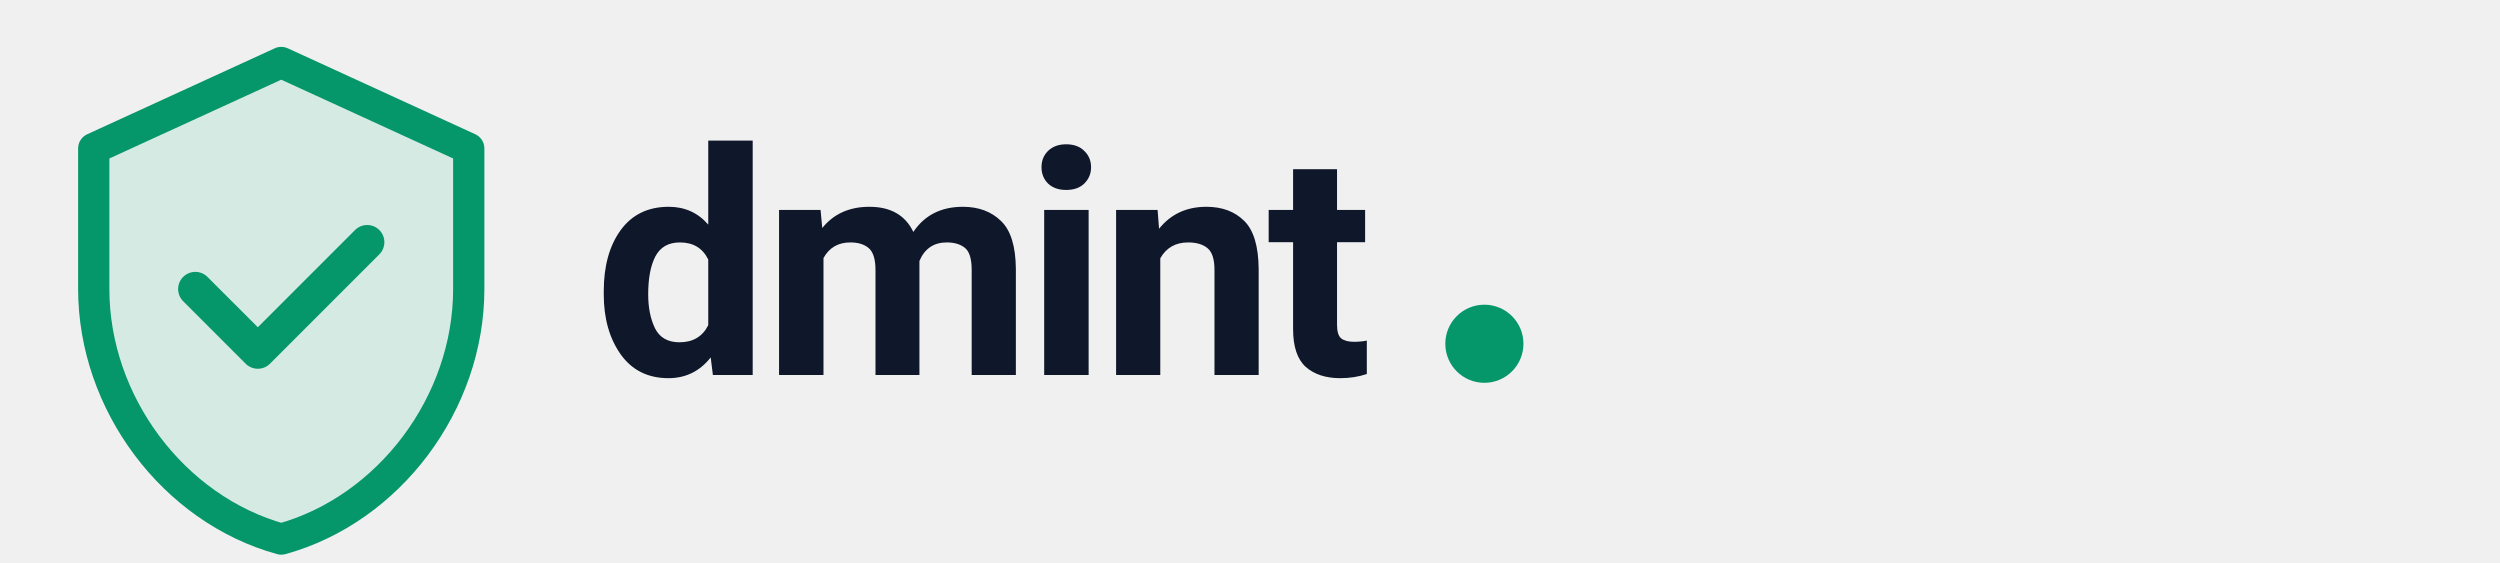
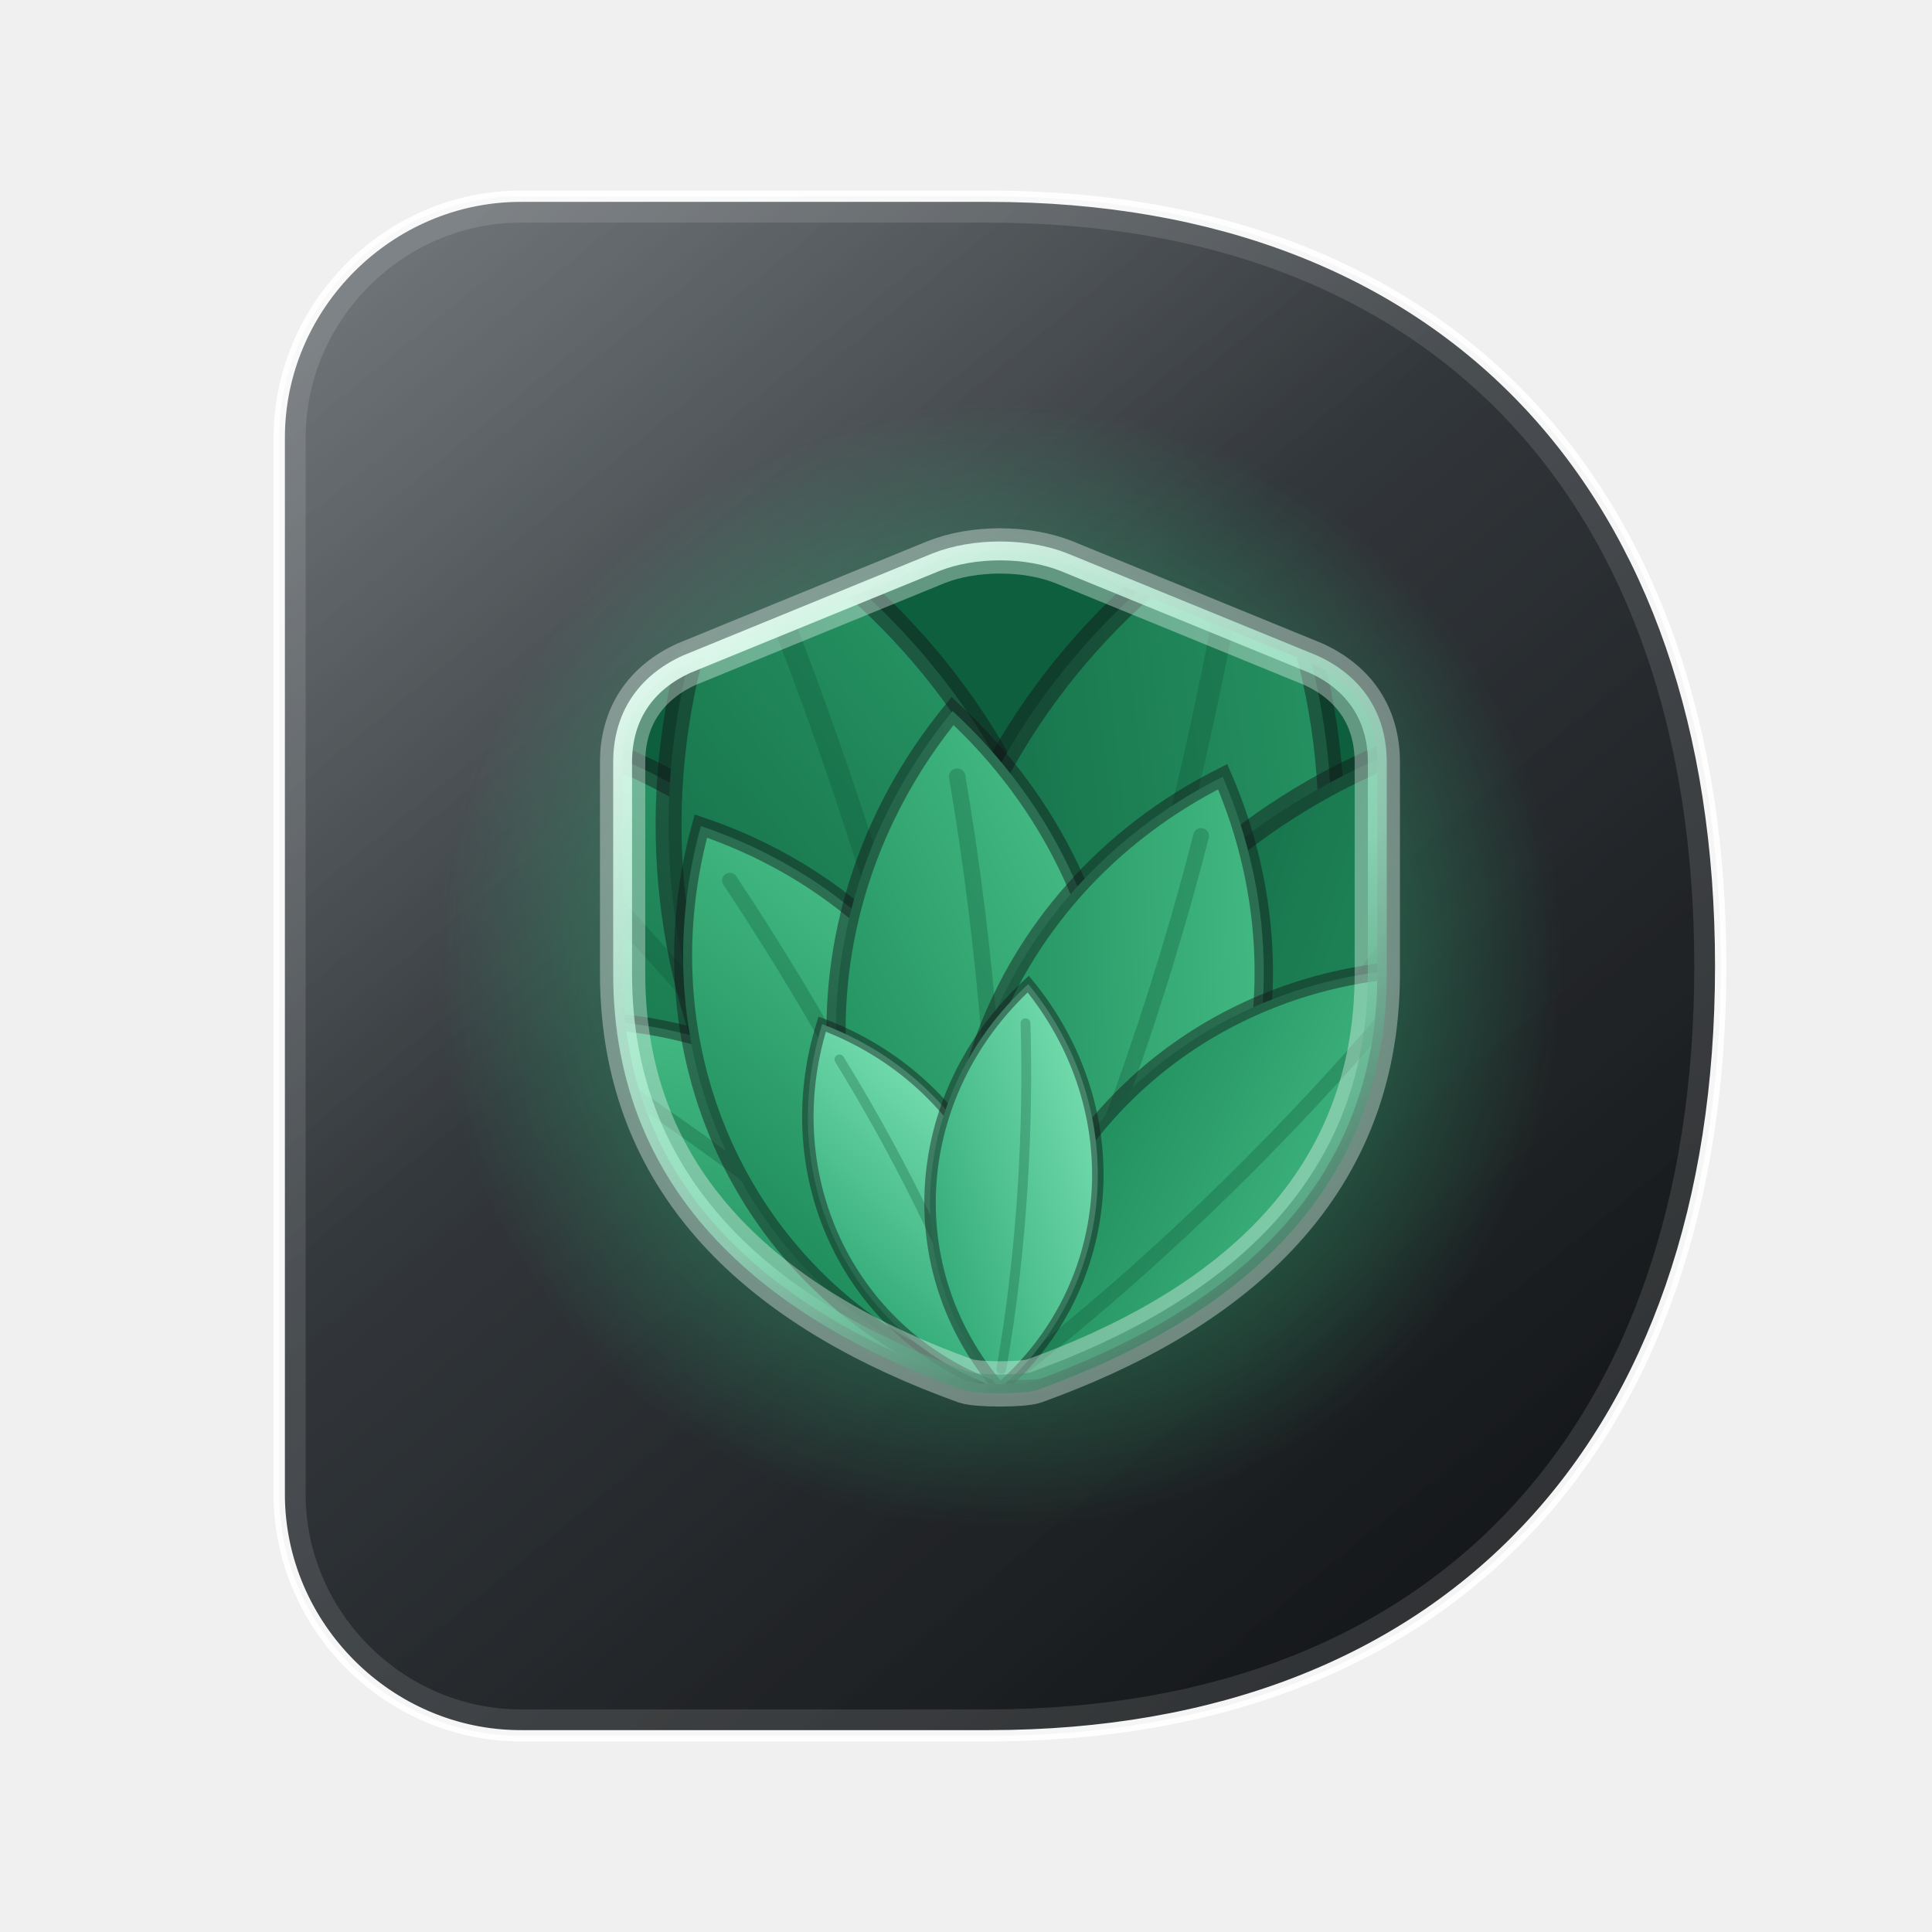
- <svg xmlns="http://www.w3.org/2000/svg" viewBox="0 0 160 36" fill="none">
-   <path d="M18 4L6 9.5V18.5C6 25.8 11.1 32.6 18 34.5C24.9 32.6 30 25.8 30 18.5V9.5L18 4Z" fill="#10B981" fill-opacity="0.12" stroke="#059669" stroke-width="2" stroke-linejoin="round" />
-   <path d="M12.5 18.5L16.5 22.5L23.5 15.5" stroke="#059669" stroke-width="2.2" stroke-linecap="round" stroke-linejoin="round" />
-   <text x="38" y="24" font-family="-apple-system, BlinkMacSystemFont, 'Segoe UI', Roboto, sans-serif" font-weight="700" font-size="20" fill="#0F172A" letter-spacing="-0.5">dmint</text>
-   <circle cx="95" cy="22" r="2.5" fill="#059669" />
+ <svg xmlns="http://www.w3.org/2000/svg" viewBox="0 0 512 512" role="img" aria-label="Dmint mark: a letter D with a shield formed from mint leaves">
+   <defs>
+     <linearGradient id="dm-body" x1="0.1" y1="0" x2="0.9" y2="1">
+       <stop offset="0%" stop-color="#4b5257" />
+       <stop offset="42%" stop-color="#292e32" />
+       <stop offset="100%" stop-color="#101214" />
+     </linearGradient>
+     <linearGradient id="dm-sheen" x1="0" y1="0" x2="0.75" y2="1">
+       <stop offset="0%" stop-color="#ffffff" stop-opacity="0.22" />
+       <stop offset="45%" stop-color="#ffffff" stop-opacity="0.04" />
+       <stop offset="100%" stop-color="#ffffff" stop-opacity="0" />
+     </linearGradient>
+     <linearGradient id="dm-ring" x1="0.2" y1="0" x2="0.8" y2="1">
+       <stop offset="0%" stop-color="#eafff5" stop-opacity="0.95" />
+       <stop offset="60%" stop-color="#9ff0cd" stop-opacity="0.55" />
+       <stop offset="100%" stop-color="#0e5f3d" stop-opacity="0.5" />
+     </linearGradient>
+     <radialGradient id="dm-halo" cx="0.5" cy="0.5" r="0.5">
+       <stop offset="55%" stop-color="#2ee08f" stop-opacity="0.35" />
+       <stop offset="100%" stop-color="#2ee08f" stop-opacity="0" />
+     </radialGradient>
+     <linearGradient id="dm-leaf-a" x1="0" y1="1" x2="1" y2="0">
+       <stop offset="0%" stop-color="#0e5f3d" />
+       <stop offset="100%" stop-color="#2a9c69" />
+     </linearGradient>
+     <linearGradient id="dm-leaf-b" x1="0" y1="1" x2="1" y2="0">
+       <stop offset="0%" stop-color="#168252" />
+       <stop offset="100%" stop-color="#4cc48d" />
+     </linearGradient>
+     <linearGradient id="dm-leaf-c" x1="0" y1="1" x2="1" y2="0">
+       <stop offset="0%" stop-color="#25a06c" />
+       <stop offset="100%" stop-color="#82e7ba" />
+     </linearGradient>
+     <clipPath id="dm-shield-clip">
+       <path d="M265 146      C 271 146 277 147 282 149      L 348 176      C 359 181 365 190 365 202      V 258      C 365 316 324 348 274 366      C 271 367 259 367 256 366      C 206 348 165 316 165 258      V 202      C 165 190 171 181 182 176      L 248 149      C 253 147 259 146 265 146      Z" />
+     </clipPath>
+     <clipPath id="dm-body-clip">
+       <path d="M138 52      C 103 52 74 81 74 116      V 396      C 74 431 103 460 138 460      H 262      C 384 460 456 382 456 256      C 456 130 384 52 262 52      Z" />
+     </clipPath>
+   </defs>
+   <path fill="url(#dm-body)" d="M138 52      C 103 52 74 81 74 116      V 396      C 74 431 103 460 138 460      H 262      C 384 460 456 382 456 256      C 456 130 384 52 262 52      Z" />
+   <g clip-path="url(#dm-body-clip)">
+     <path d="M138 52      C 103 52 74 81 74 116      V 396      C 74 431 103 460 138 460      H 262      C 384 460 456 382 456 256      C 456 130 384 52 262 52      Z" fill="url(#dm-sheen)" />
+     <ellipse cx="265" cy="256" rx="150" ry="150" fill="url(#dm-halo)" />
+     <path d="M138 52      C 103 52 74 81 74 116      V 396      C 74 431 103 460 138 460      H 262      C 384 460 456 382 456 256      C 456 130 384 52 262 52      Z" fill="none" stroke="#ffffff" stroke-opacity="0.12" stroke-width="14" />
+   </g>
+   <path d="M138 52      C 103 52 74 81 74 116      V 396      C 74 431 103 460 138 460      H 262      C 384 460 456 382 456 256      C 456 130 384 52 262 52      Z" fill="none" stroke="#ffffff" stroke-width="3" stroke-opacity="0.95" />
+   <g clip-path="url(#dm-shield-clip)">
+     <rect x="150" y="130" width="230" height="250" fill="#0e5f3d" />
+     <g transform="translate(265 368) rotate(-64) scale(1.84)">
+       <path fill="url(#dm-leaf-a)" stroke="#12181a" stroke-opacity="0.45" stroke-width="3.5" d="M0 0 C 34 -34 34 -88 0 -124 C -34 -88 -34 -34 0 0 Z" />
+       <path d="M0 -6 C 4 -44 3 -82 0 -112" stroke="#0b4f32" stroke-opacity="0.28" stroke-width="3" stroke-linecap="round" fill="none" />
+     </g>
+     <g transform="translate(265 368) rotate(-40) scale(1.9)">
+       <path fill="url(#dm-leaf-a)" stroke="#12181a" stroke-opacity="0.45" stroke-width="3.5" d="M0 0 C 34 -34 34 -88 0 -124 C -34 -88 -34 -34 0 0 Z" />
+       <path d="M0 -6 C 4 -44 3 -82 0 -112" stroke="#0b4f32" stroke-opacity="0.28" stroke-width="3" stroke-linecap="round" fill="none" />
+     </g>
+     <g transform="translate(265 368) rotate(-16) scale(1.96)">
+       <path fill="url(#dm-leaf-a)" stroke="#12181a" stroke-opacity="0.45" stroke-width="3.5" d="M0 0 C 34 -34 34 -88 0 -124 C -34 -88 -34 -34 0 0 Z" />
+       <path d="M0 -6 C 4 -44 3 -82 0 -112" stroke="#0b4f32" stroke-opacity="0.28" stroke-width="3" stroke-linecap="round" fill="none" />
+     </g>
+     <g transform="translate(265 368) rotate(16) scale(1.96)">
+       <path fill="url(#dm-leaf-a)" stroke="#12181a" stroke-opacity="0.45" stroke-width="3.5" d="M0 0 C 34 -34 34 -88 0 -124 C -34 -88 -34 -34 0 0 Z" />
+       <path d="M0 -6 C 4 -44 3 -82 0 -112" stroke="#0b4f32" stroke-opacity="0.28" stroke-width="3" stroke-linecap="round" fill="none" />
+     </g>
+     <g transform="translate(265 368) rotate(40) scale(1.9)">
+       <path fill="url(#dm-leaf-a)" stroke="#12181a" stroke-opacity="0.45" stroke-width="3.5" d="M0 0 C 34 -34 34 -88 0 -124 C -34 -88 -34 -34 0 0 Z" />
+       <path d="M0 -6 C 4 -44 3 -82 0 -112" stroke="#0b4f32" stroke-opacity="0.28" stroke-width="3" stroke-linecap="round" fill="none" />
+     </g>
+     <g transform="translate(265 368) rotate(64) scale(1.84)">
+       <path fill="url(#dm-leaf-a)" stroke="#12181a" stroke-opacity="0.45" stroke-width="3.5" d="M0 0 C 34 -34 34 -88 0 -124 C -34 -88 -34 -34 0 0 Z" />
+       <path d="M0 -6 C 4 -44 3 -82 0 -112" stroke="#0b4f32" stroke-opacity="0.28" stroke-width="3" stroke-linecap="round" fill="none" />
+     </g>
+     <g transform="translate(265 368) rotate(-52) scale(1.27167)">
+       <path fill="url(#dm-leaf-b)" stroke="#12181a" stroke-opacity="0.45" stroke-width="3.5" d="M0 0 C 34 -34 34 -88 0 -124 C -34 -88 -34 -34 0 0 Z" />
+       <path d="M0 -6 C 4 -44 3 -82 0 -112" stroke="#0b4f32" stroke-opacity="0.28" stroke-width="3" stroke-linecap="round" fill="none" />
+     </g>
+     <g transform="translate(265 368) rotate(-28) scale(1.36167)">
+       <path fill="url(#dm-leaf-b)" stroke="#12181a" stroke-opacity="0.45" stroke-width="3.5" d="M0 0 C 34 -34 34 -88 0 -124 C -34 -88 -34 -34 0 0 Z" />
+       <path d="M0 -6 C 4 -44 3 -82 0 -112" stroke="#0b4f32" stroke-opacity="0.28" stroke-width="3" stroke-linecap="round" fill="none" />
+     </g>
+     <g transform="translate(265 368) rotate(-4) scale(1.45167)">
+       <path fill="url(#dm-leaf-b)" stroke="#12181a" stroke-opacity="0.45" stroke-width="3.5" d="M0 0 C 34 -34 34 -88 0 -124 C -34 -88 -34 -34 0 0 Z" />
+       <path d="M0 -6 C 4 -44 3 -82 0 -112" stroke="#0b4f32" stroke-opacity="0.28" stroke-width="3" stroke-linecap="round" fill="none" />
+     </g>
+     <g transform="translate(265 368) rotate(20) scale(1.39167)">
+       <path fill="url(#dm-leaf-b)" stroke="#12181a" stroke-opacity="0.45" stroke-width="3.5" d="M0 0 C 34 -34 34 -88 0 -124 C -34 -88 -34 -34 0 0 Z" />
+       <path d="M0 -6 C 4 -44 3 -82 0 -112" stroke="#0b4f32" stroke-opacity="0.28" stroke-width="3" stroke-linecap="round" fill="none" />
+     </g>
+     <g transform="translate(265 368) rotate(46) scale(1.29417)">
+       <path fill="url(#dm-leaf-b)" stroke="#12181a" stroke-opacity="0.45" stroke-width="3.5" d="M0 0 C 34 -34 34 -88 0 -124 C -34 -88 -34 -34 0 0 Z" />
+       <path d="M0 -6 C 4 -44 3 -82 0 -112" stroke="#0b4f32" stroke-opacity="0.28" stroke-width="3" stroke-linecap="round" fill="none" />
+     </g>
+     <g transform="translate(265 368) rotate(-26) scale(0.866667)">
+       <path fill="url(#dm-leaf-c)" stroke="#12181a" stroke-opacity="0.45" stroke-width="3.5" d="M0 0 C 34 -34 34 -88 0 -124 C -34 -88 -34 -34 0 0 Z" />
+       <path d="M0 -6 C 4 -44 3 -82 0 -112" stroke="#0b4f32" stroke-opacity="0.28" stroke-width="3" stroke-linecap="round" fill="none" />
+     </g>
+     <g transform="translate(265 368) rotate(4) scale(0.866667)">
+       <path fill="url(#dm-leaf-c)" stroke="#12181a" stroke-opacity="0.45" stroke-width="3.5" d="M0 0 C 34 -34 34 -88 0 -124 C -34 -88 -34 -34 0 0 Z" />
+       <path d="M0 -6 C 4 -44 3 -82 0 -112" stroke="#0b4f32" stroke-opacity="0.28" stroke-width="3" stroke-linecap="round" fill="none" />
+     </g>
+   </g>
+   <path d="M265 146      C 271 146 277 147 282 149      L 348 176      C 359 181 365 190 365 202      V 258      C 365 316 324 348 274 366      C 271 367 259 367 256 366      C 206 348 165 316 165 258      V 202      C 165 190 171 181 182 176      L 248 149      C 253 147 259 146 265 146      Z" fill="none" stroke="#ffffff" stroke-opacity="0.35" stroke-width="12" />
+   <path d="M265 146      C 271 146 277 147 282 149      L 348 176      C 359 181 365 190 365 202      V 258      C 365 316 324 348 274 366      C 271 367 259 367 256 366      C 206 348 165 316 165 258      V 202      C 165 190 171 181 182 176      L 248 149      C 253 147 259 146 265 146      Z" fill="none" stroke="url(#dm-ring)" stroke-width="5" />
</svg>
